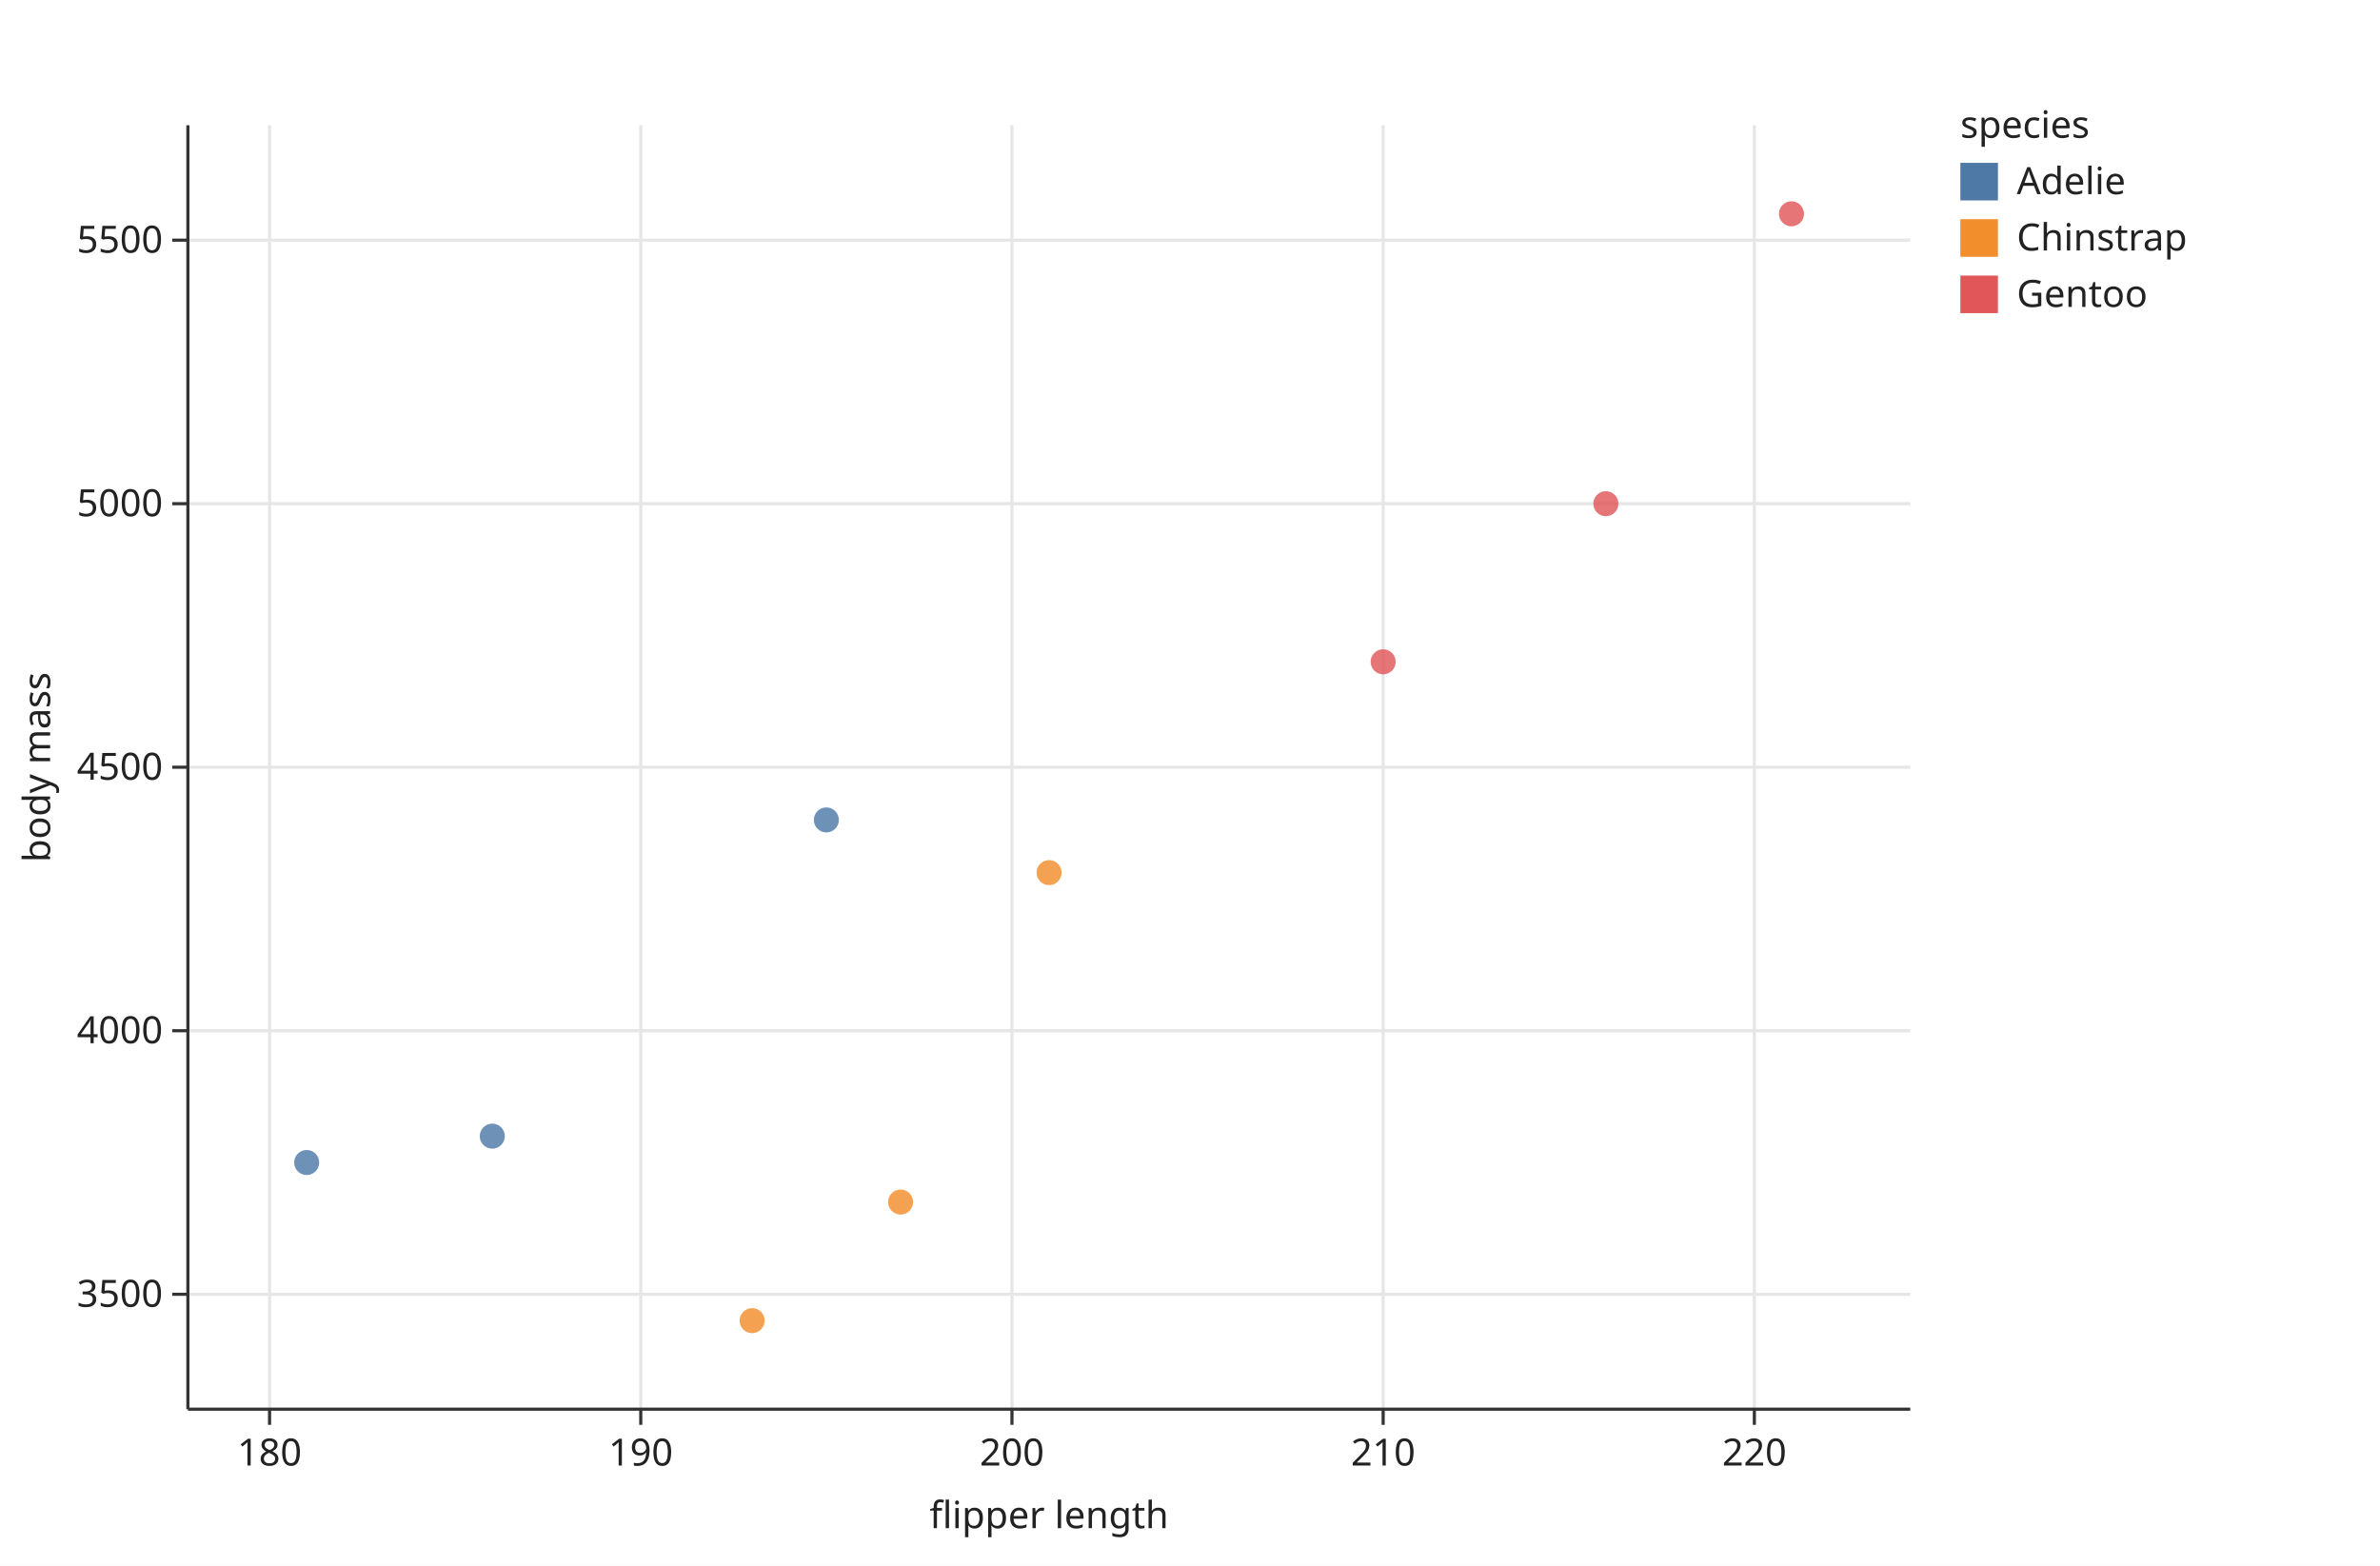
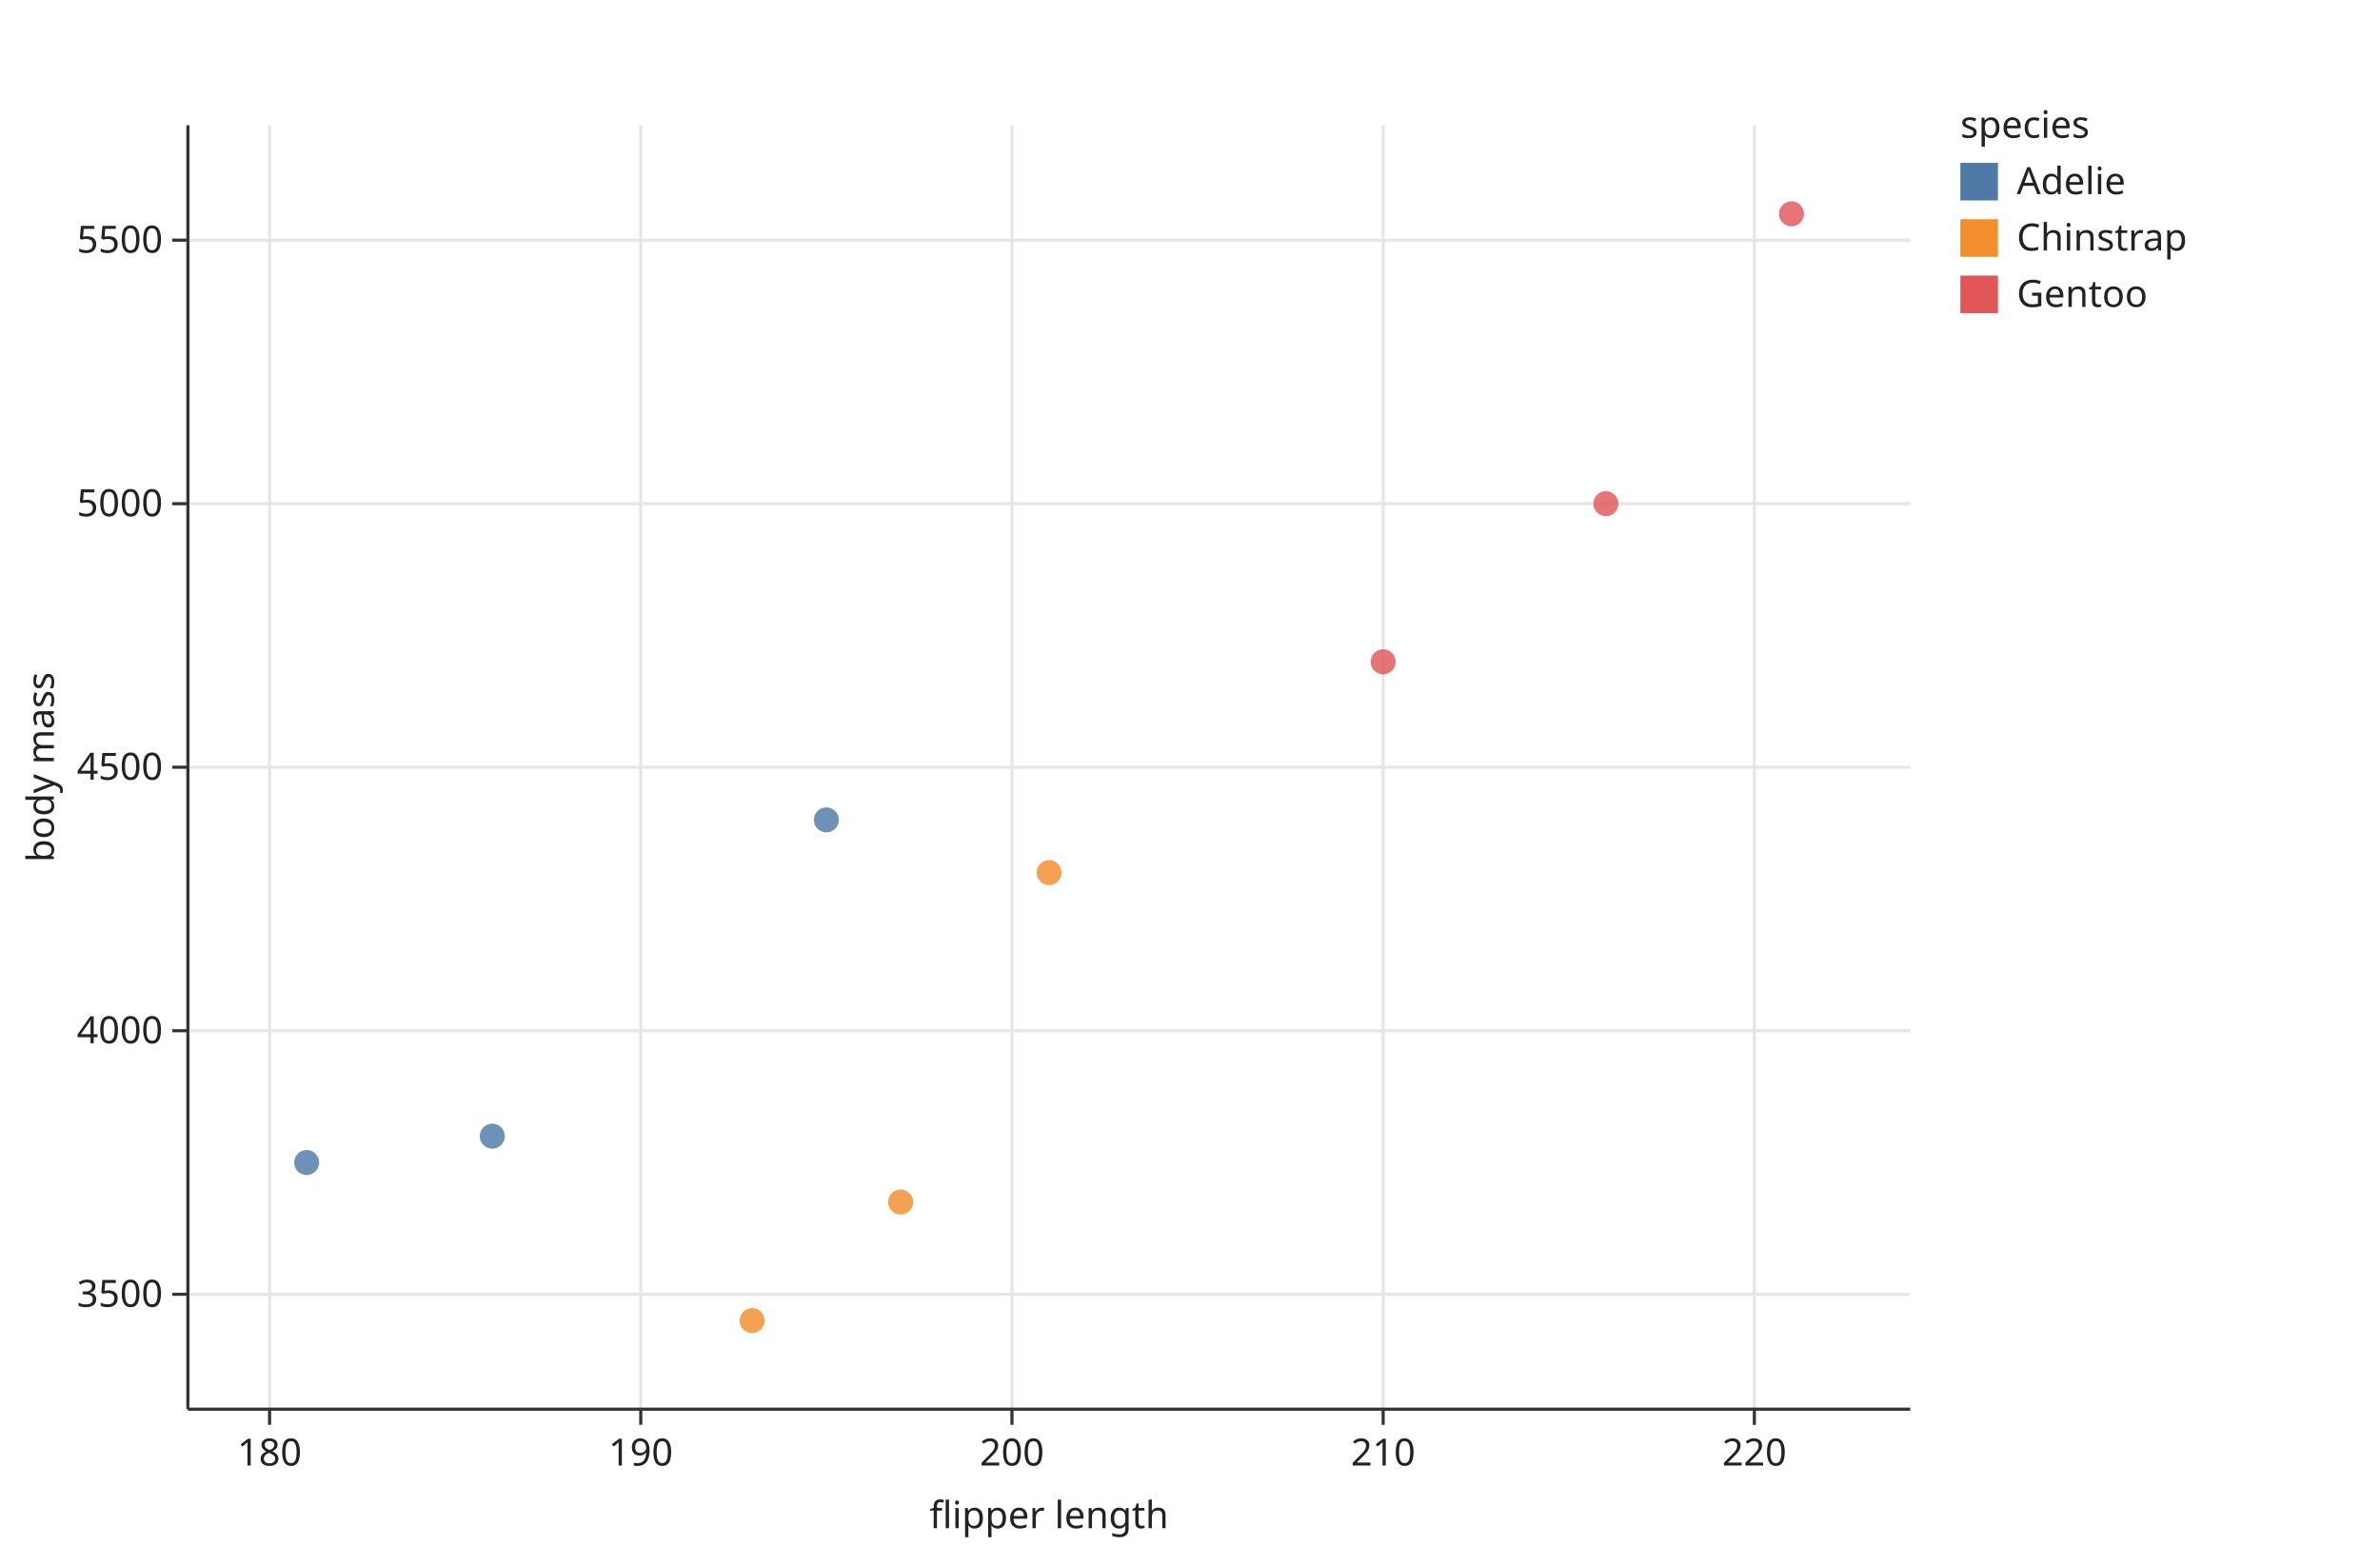
<svg xmlns="http://www.w3.org/2000/svg" width="760" height="500" viewBox="0 0 760 500" role="img">
  <rect class="algraf-background" x="0" y="0" width="760" height="500" fill="#ffffff" />
  <rect class="algraf-plot-area" x="60" y="40" width="550" height="410" fill="#ffffff" />
  <g class="algraf-grid">
    <line x1="86.078" y1="40" x2="86.078" y2="450" stroke="#e6e6e6" stroke-width="1" />
    <line x1="204.612" y1="40" x2="204.612" y2="450" stroke="#e6e6e6" stroke-width="1" />
    <line x1="323.147" y1="40" x2="323.147" y2="450" stroke="#e6e6e6" stroke-width="1" />
    <line x1="441.681" y1="40" x2="441.681" y2="450" stroke="#e6e6e6" stroke-width="1" />
    <line x1="560.216" y1="40" x2="560.216" y2="450" stroke="#e6e6e6" stroke-width="1" />
    <line x1="60" y1="413.309" x2="610" y2="413.309" stroke="#e6e6e6" stroke-width="1" />
    <line x1="60" y1="329.154" x2="610" y2="329.154" stroke="#e6e6e6" stroke-width="1" />
    <line x1="60" y1="245" x2="610" y2="245" stroke="#e6e6e6" stroke-width="1" />
    <line x1="60" y1="160.846" x2="610" y2="160.846" stroke="#e6e6e6" stroke-width="1" />
    <line x1="60" y1="76.691" x2="610" y2="76.691" stroke="#e6e6e6" stroke-width="1" />
  </g>
  <g class="algraf-layer algraf-geom-point">
    <circle cx="97.931" cy="371.232" r="4" fill="#4E79A7" opacity="0.82" />
    <circle cx="157.198" cy="362.816" r="4" fill="#4E79A7" opacity="0.82" />
    <circle cx="263.879" cy="261.831" r="4" fill="#4E79A7" opacity="0.82" />
    <circle cx="240.172" cy="421.724" r="4" fill="#F28E2B" opacity="0.82" />
    <circle cx="287.586" cy="383.855" r="4" fill="#F28E2B" opacity="0.82" />
    <circle cx="335" cy="278.662" r="4" fill="#F28E2B" opacity="0.82" />
    <circle cx="441.681" cy="211.338" r="4" fill="#E15759" opacity="0.82" />
    <circle cx="512.802" cy="160.846" r="4" fill="#E15759" opacity="0.82" />
    <circle cx="572.069" cy="68.276" r="4" fill="#E15759" opacity="0.82" />
  </g>
  <g class="algraf-axes">
    <line x1="60" y1="450" x2="610" y2="450" stroke="#333333" stroke-width="1" />
    <line x1="86.078" y1="450" x2="86.078" y2="455" stroke="#333333" stroke-width="1" />
    <text x="86.078" y="468" text-anchor="middle" font-family="system-ui, sans-serif" font-size="12" fill="#222222">180</text>
    <line x1="204.612" y1="450" x2="204.612" y2="455" stroke="#333333" stroke-width="1" />
    <text x="204.612" y="468" text-anchor="middle" font-family="system-ui, sans-serif" font-size="12" fill="#222222">190</text>
    <line x1="323.147" y1="450" x2="323.147" y2="455" stroke="#333333" stroke-width="1" />
    <text x="323.147" y="468" text-anchor="middle" font-family="system-ui, sans-serif" font-size="12" fill="#222222">200</text>
    <line x1="441.681" y1="450" x2="441.681" y2="455" stroke="#333333" stroke-width="1" />
    <text x="441.681" y="468" text-anchor="middle" font-family="system-ui, sans-serif" font-size="12" fill="#222222">210</text>
    <line x1="560.216" y1="450" x2="560.216" y2="455" stroke="#333333" stroke-width="1" />
    <text x="560.216" y="468" text-anchor="middle" font-family="system-ui, sans-serif" font-size="12" fill="#222222">220</text>
    <text x="335" y="488" text-anchor="middle" font-family="system-ui, sans-serif" font-size="12" fill="#222222">flipper length</text>
    <line x1="60" y1="40" x2="60" y2="450" stroke="#333333" stroke-width="1" />
    <line x1="55" y1="413.309" x2="60" y2="413.309" stroke="#333333" stroke-width="1" />
    <text x="52" y="417.309" text-anchor="end" font-family="system-ui, sans-serif" font-size="12" fill="#222222">3500</text>
    <line x1="55" y1="329.154" x2="60" y2="329.154" stroke="#333333" stroke-width="1" />
    <text x="52" y="333.154" text-anchor="end" font-family="system-ui, sans-serif" font-size="12" fill="#222222">4000</text>
    <line x1="55" y1="245" x2="60" y2="245" stroke="#333333" stroke-width="1" />
    <text x="52" y="249" text-anchor="end" font-family="system-ui, sans-serif" font-size="12" fill="#222222">4500</text>
    <line x1="55" y1="160.846" x2="60" y2="160.846" stroke="#333333" stroke-width="1" />
    <text x="52" y="164.846" text-anchor="end" font-family="system-ui, sans-serif" font-size="12" fill="#222222">5000</text>
    <line x1="55" y1="76.691" x2="60" y2="76.691" stroke="#333333" stroke-width="1" />
    <text x="52" y="80.691" text-anchor="end" font-family="system-ui, sans-serif" font-size="12" fill="#222222">5500</text>
-     <text x="16" y="245" text-anchor="middle" transform="rotate(-90 16 245)" font-family="system-ui, sans-serif" font-size="12" fill="#222222">body mass</text>
+     <text x="17.2" y="245" text-anchor="middle" transform="rotate(-90 17.2 245)" font-family="system-ui, sans-serif" font-size="12" fill="#222222">body mass</text>
  </g>
  <g class="algraf-legends">
    <text x="626" y="44" text-anchor="start" font-family="system-ui, sans-serif" font-size="12" fill="#222222">species</text>
    <rect x="626" y="52" width="12" height="12" fill="#4E79A7" />
    <text x="644" y="62" text-anchor="start" font-family="system-ui, sans-serif" font-size="12" fill="#222222">Adelie</text>
    <rect x="626" y="70" width="12" height="12" fill="#F28E2B" />
    <text x="644" y="80" text-anchor="start" font-family="system-ui, sans-serif" font-size="12" fill="#222222">Chinstrap</text>
    <rect x="626" y="88" width="12" height="12" fill="#E15759" />
    <text x="644" y="98" text-anchor="start" font-family="system-ui, sans-serif" font-size="12" fill="#222222">Gentoo</text>
  </g>
</svg>
